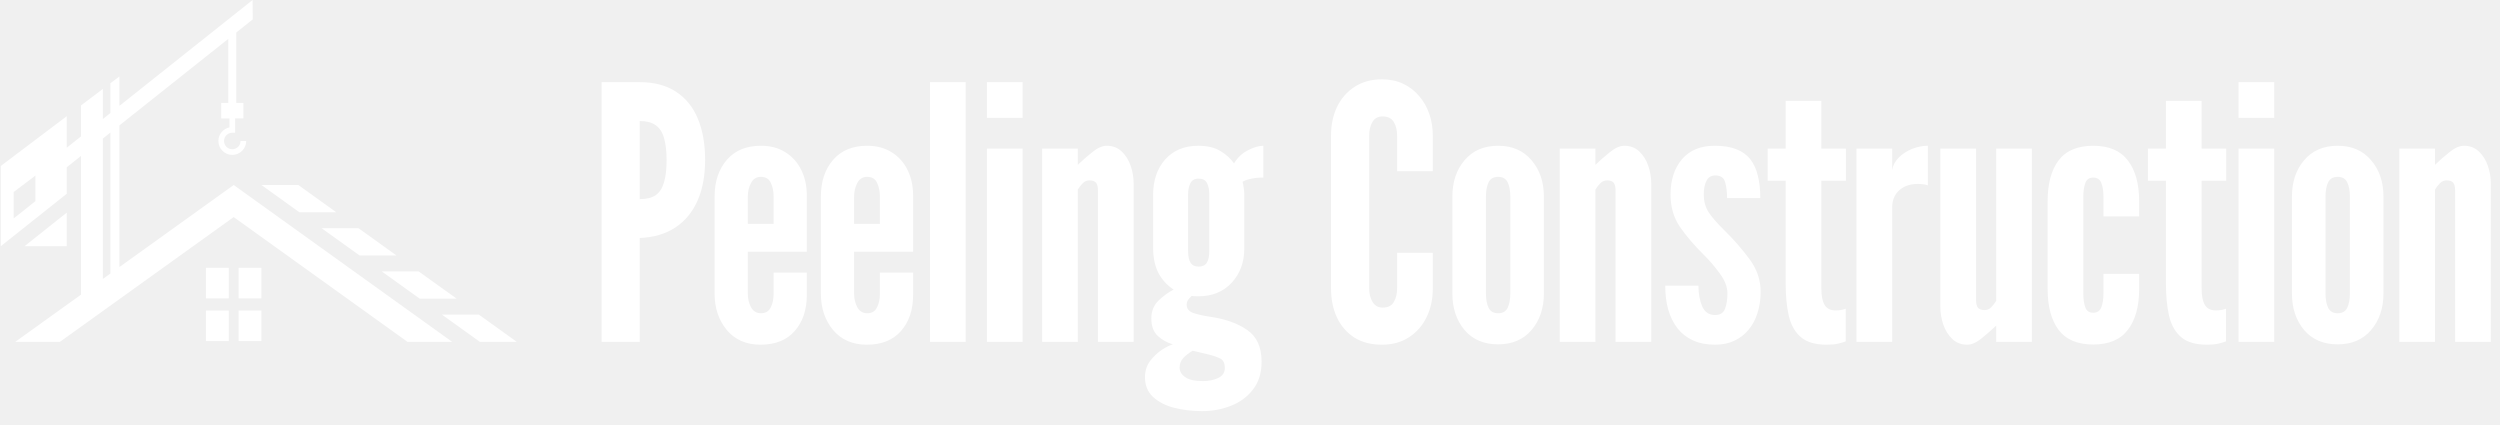
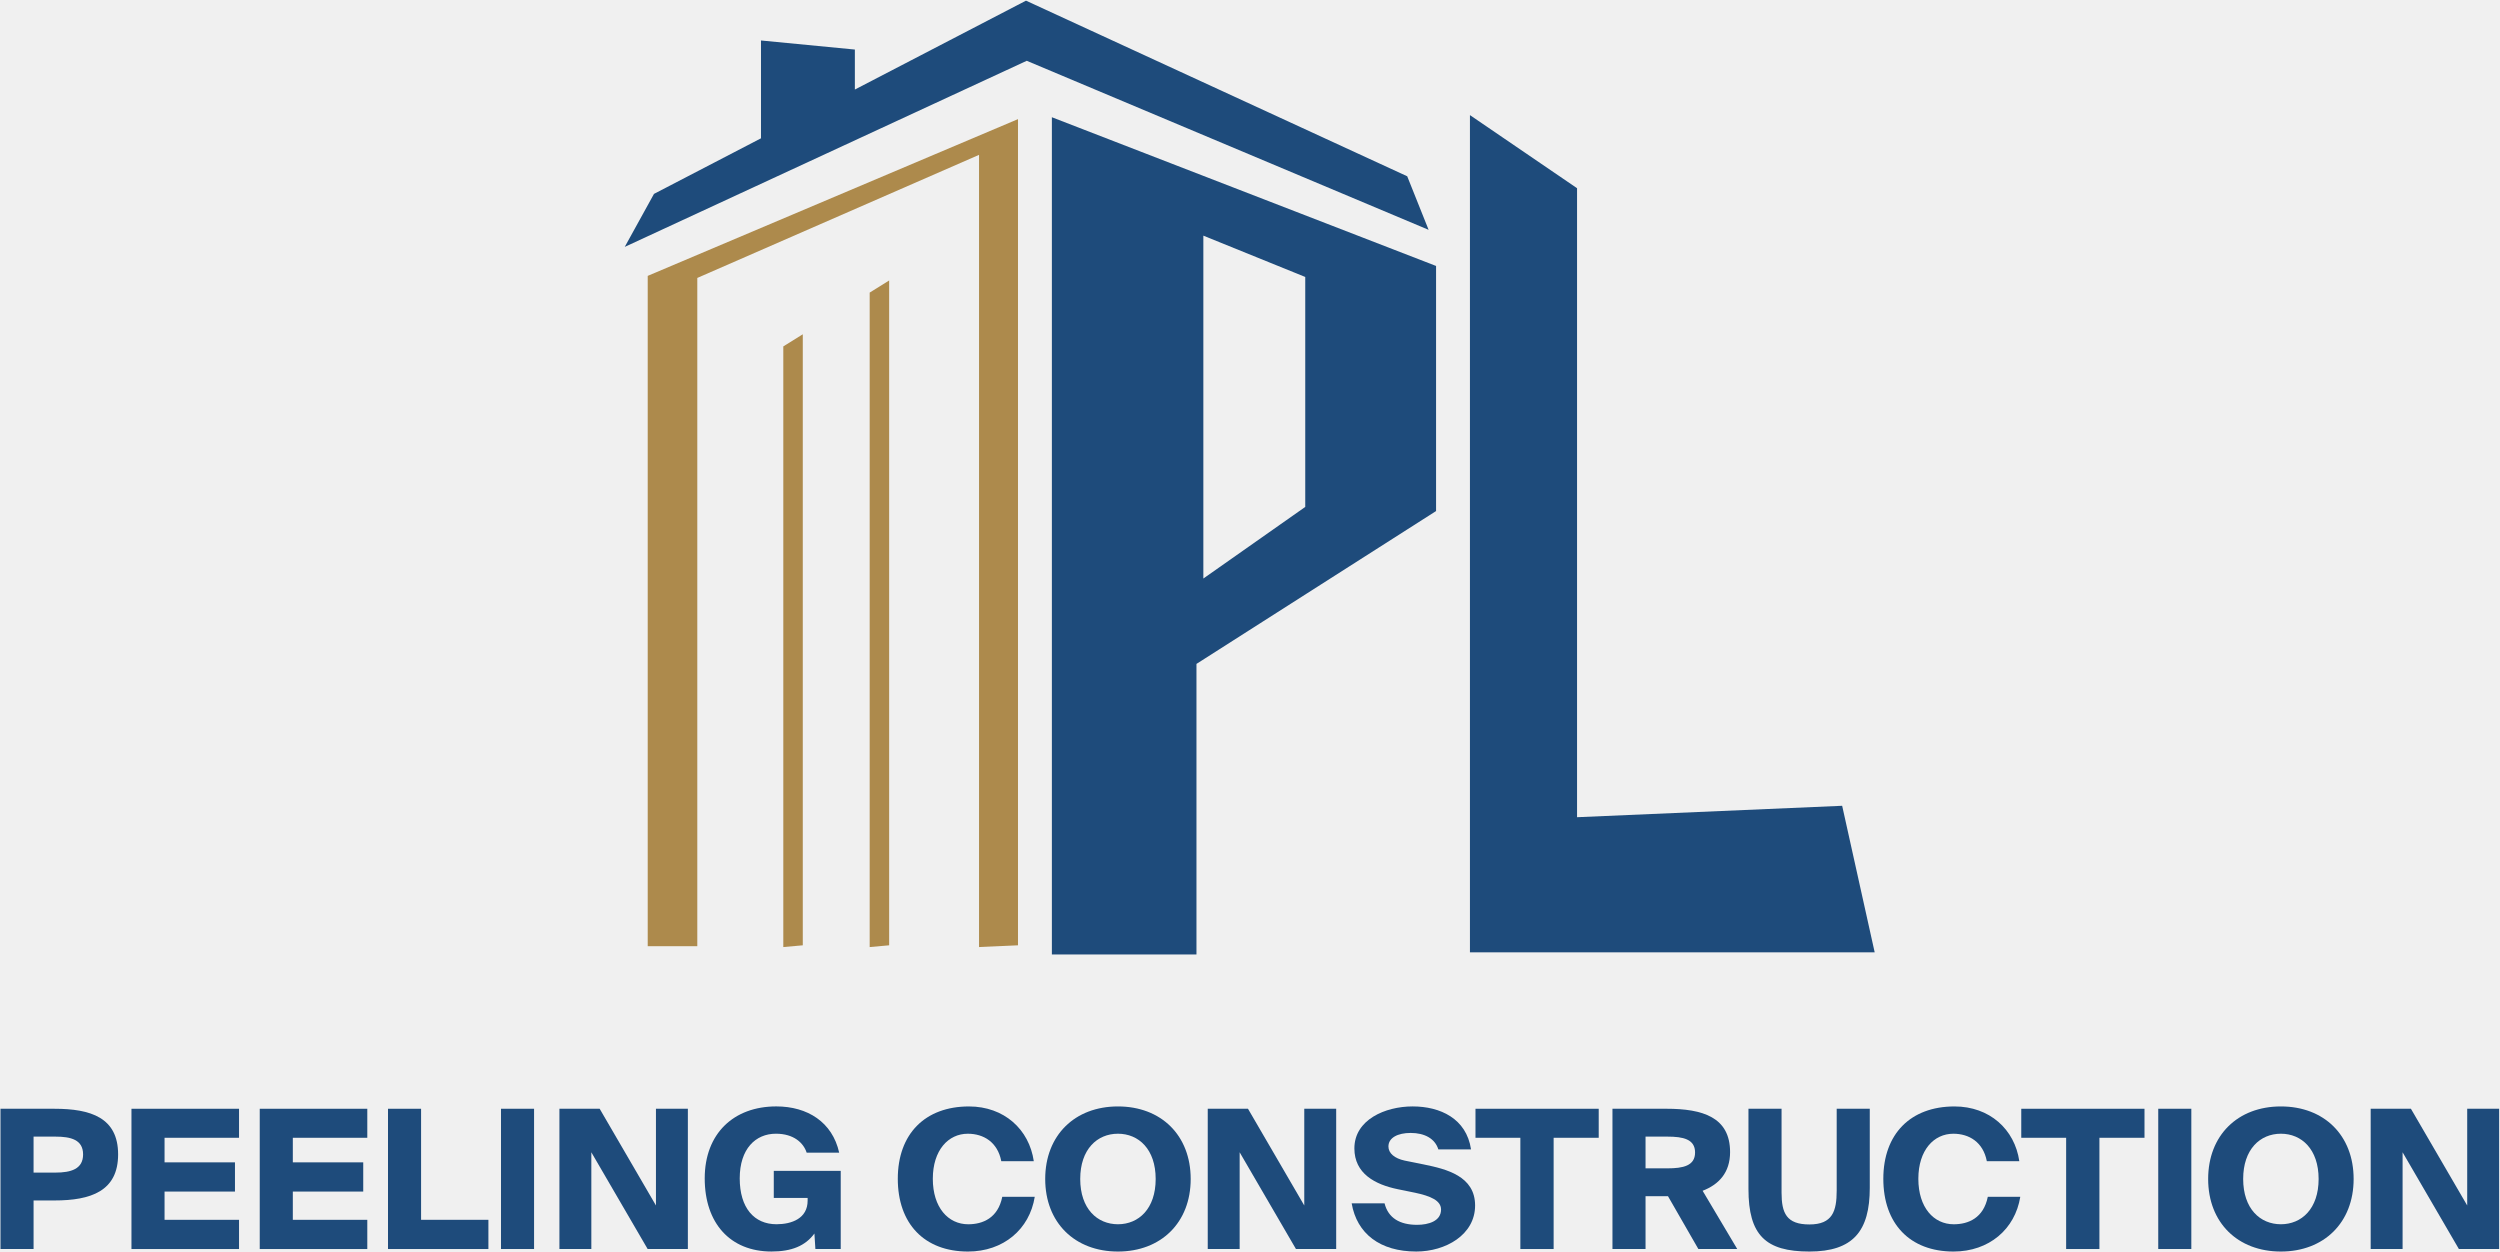
- <svg xmlns="http://www.w3.org/2000/svg" width="2830" height="480" viewBox="0 0 2830 480" fill="none">
-   <path d="M680.99 387V93H724.19C740.59 93 754.257 96.6 765.19 103.8C776.257 111 784.524 121.2 789.99 134.4C795.457 147.6 798.19 163.133 798.19 181C798.19 198.867 795.324 214.267 789.59 227.2C783.857 240.133 775.457 250.267 764.39 257.6C753.457 264.8 740.057 268.733 724.19 269.4V387H680.99ZM724.19 225.4C731.79 225.4 737.79 223.933 742.19 221C746.59 217.933 749.724 213.133 751.59 206.6C753.59 200.067 754.59 191.667 754.59 181.4C754.59 171 753.59 162.533 751.59 156C749.724 149.467 746.524 144.667 741.99 141.6C737.59 138.533 731.657 137 724.19 137V225.4ZM860.928 390.2C844.794 390.2 832.061 384.667 822.728 373.6C813.528 362.4 808.928 348.733 808.928 332.6V222.6C808.928 205.533 813.528 191.667 822.728 181C831.928 170.333 844.794 165 861.328 165C872.128 165 881.394 167.467 889.128 172.4C896.994 177.333 902.994 184.067 907.128 192.6C911.261 201 913.328 210.6 913.328 221.4V285H846.528V332.6C846.528 338.067 847.728 343.133 850.128 347.8C852.661 352.333 856.394 354.6 861.328 354.6C866.528 354.6 870.194 352.467 872.328 348.2C874.594 343.933 875.728 338.733 875.728 332.6V308.6H913.328V333.8C913.328 350.733 908.728 364.4 899.528 374.8C890.461 385.067 877.594 390.2 860.928 390.2ZM846.528 253.4H875.728V222.6C875.728 216.6 874.661 211.4 872.528 207C870.528 202.467 866.794 200.2 861.328 200.2C856.261 200.2 852.528 202.533 850.128 207.2C847.728 211.733 846.528 216.867 846.528 222.6V253.4ZM981.24 390.2C965.107 390.2 952.374 384.667 943.04 373.6C933.84 362.4 929.24 348.733 929.24 332.6V222.6C929.24 205.533 933.84 191.667 943.04 181C952.24 170.333 965.107 165 981.64 165C992.44 165 1001.71 167.467 1009.44 172.4C1017.31 177.333 1023.31 184.067 1027.44 192.6C1031.57 201 1033.64 210.6 1033.64 221.4V285H966.84V332.6C966.84 338.067 968.04 343.133 970.44 347.8C972.974 352.333 976.707 354.6 981.64 354.6C986.84 354.6 990.507 352.467 992.64 348.2C994.907 343.933 996.04 338.733 996.04 332.6V308.6H1033.64V333.8C1033.64 350.733 1029.04 364.4 1019.84 374.8C1010.77 385.067 997.907 390.2 981.24 390.2ZM966.84 253.4H996.04V222.6C996.04 216.6 994.974 211.4 992.84 207C990.84 202.467 987.107 200.2 981.64 200.2C976.574 200.2 972.84 202.533 970.44 207.2C968.04 211.733 966.84 216.867 966.84 222.6V253.4ZM1052.77 387V93H1093.17V387H1052.77ZM1117.22 387V168.2H1157.62V387H1117.22ZM1117.22 133.4V93H1157.62V133.4H1117.22ZM1179.68 387V168.2H1220.08V186.6C1224.88 181.933 1230.28 177.2 1236.28 172.4C1242.28 167.467 1247.81 165 1252.88 165C1259.54 165 1265.14 167.133 1269.68 171.4C1274.21 175.667 1277.61 181.067 1279.88 187.6C1282.14 194.133 1283.28 200.867 1283.28 207.8V387H1242.88V215.8C1242.88 211.533 1242.14 208.533 1240.68 206.8C1239.21 205.067 1236.74 204.2 1233.28 204.2C1230.34 204.2 1227.81 205.267 1225.68 207.4C1223.68 209.4 1221.81 211.8 1220.08 214.6V387H1179.68ZM1360.92 465.4C1349.58 465.4 1338.98 464.133 1329.12 461.6C1319.25 459.067 1311.25 454.933 1305.12 449.2C1299.12 443.6 1296.12 436.2 1296.12 427C1296.12 419.933 1298.05 413.8 1301.92 408.6C1305.92 403.4 1310.45 399.133 1315.52 395.8C1320.58 392.6 1324.65 390.6 1327.72 389.8C1321.18 387.933 1315.45 384.733 1310.52 380.2C1305.72 375.667 1303.32 369.133 1303.32 360.6C1303.32 352.333 1305.98 345.6 1311.32 340.4C1316.65 335.2 1322.38 331 1328.52 327.8C1321.18 323 1315.45 316.733 1311.32 309C1307.32 301.133 1305.32 291.533 1305.32 280.2V220.6C1305.32 204.2 1309.85 190.867 1318.92 180.6C1328.12 170.2 1340.65 165 1356.52 165C1366.78 165 1375.12 167 1381.52 171C1388.05 174.867 1393.18 179.533 1396.92 185C1400.78 178.467 1405.98 173.533 1412.52 170.2C1419.05 166.733 1424.92 165 1430.12 165V201C1424.78 201 1420.12 201.467 1416.12 202.4C1412.12 203.2 1408.92 204.333 1406.52 205.8C1406.92 206.733 1407.32 208.667 1407.72 211.6C1408.25 214.533 1408.52 217.133 1408.52 219.4V281.4C1408.52 296.867 1403.78 309.733 1394.32 320C1384.85 330.267 1372.25 335.4 1356.52 335.4C1352.78 335.4 1350.25 335.267 1348.92 335C1347.18 336.6 1345.78 338.2 1344.72 339.8C1343.78 341.4 1343.32 343.133 1343.32 345C1343.32 349.267 1345.72 352.333 1350.52 354.2C1355.45 355.933 1361.98 357.4 1370.12 358.6C1387.32 361.133 1401.25 366.133 1411.92 373.6C1422.72 381.067 1428.12 393 1428.12 409.4C1428.12 422.2 1424.85 432.733 1418.32 441C1411.92 449.267 1403.58 455.4 1393.32 459.4C1383.05 463.4 1372.25 465.4 1360.92 465.4ZM1361.72 431.4C1368.38 431.4 1374.18 430.2 1379.12 427.8C1384.05 425.4 1386.52 421.667 1386.52 416.6C1386.52 411.533 1384.98 408.067 1381.92 406.2C1378.98 404.467 1373.98 402.733 1366.92 401L1350.12 397C1345.98 399.4 1342.45 402.133 1339.52 405.2C1336.72 408.267 1335.32 411.933 1335.32 416.2C1335.32 420.333 1337.38 423.867 1341.52 426.8C1345.65 429.867 1352.38 431.4 1361.72 431.4ZM1356.92 301.8C1361.18 301.8 1364.25 300.333 1366.12 297.4C1367.98 294.467 1368.92 290.067 1368.92 284.2V220.2C1368.92 214.867 1368.05 210.533 1366.32 207.2C1364.58 203.867 1361.45 202.2 1356.92 202.2C1352.38 202.2 1349.25 203.933 1347.52 207.4C1345.78 210.867 1344.92 215.133 1344.92 220.2V284.2C1344.92 290.067 1345.85 294.467 1347.72 297.4C1349.58 300.333 1352.65 301.8 1356.92 301.8ZM1564.32 390.2C1552.06 390.2 1541.59 387.467 1532.92 382C1524.39 376.4 1517.86 368.8 1513.32 359.2C1508.92 349.6 1506.72 338.733 1506.72 326.6V153.4C1506.72 141.4 1508.99 130.6 1513.52 121C1518.19 111.4 1524.86 103.8 1533.52 98.2C1542.19 92.6 1552.46 89.8 1564.32 89.8C1573.26 89.8 1581.26 91.467 1588.32 94.8C1595.39 98.133 1601.39 102.733 1606.32 108.6C1611.39 114.333 1615.26 121.067 1617.92 128.8C1620.59 136.4 1621.92 144.6 1621.92 153.4V193.8H1581.52V153.4C1581.52 147.267 1580.26 142.133 1577.72 138C1575.19 133.867 1570.99 131.8 1565.12 131.8C1559.79 131.8 1555.92 133.933 1553.52 138.2C1551.12 142.467 1549.92 147.533 1549.92 153.4V326.6C1549.92 332.467 1551.19 337.533 1553.72 341.8C1556.39 346.067 1560.19 348.2 1565.12 348.2C1571.12 348.2 1575.32 346.133 1577.72 342C1580.26 337.867 1581.52 332.733 1581.52 326.6V286.2H1621.92V326.6C1621.92 338.6 1619.59 349.4 1614.92 359C1610.26 368.6 1603.59 376.2 1594.92 381.8C1586.39 387.4 1576.19 390.2 1564.32 390.2ZM1695.88 389.8C1679.75 389.8 1667.08 384.4 1657.88 373.6C1648.68 362.667 1644.08 348.867 1644.08 332.2V222.6C1644.08 205.933 1648.68 192.2 1657.88 181.4C1667.08 170.467 1679.75 165 1695.88 165C1711.88 165 1724.48 170.467 1733.68 181.4C1743.02 192.2 1747.68 205.933 1747.68 222.6V332.2C1747.68 348.867 1743.02 362.667 1733.68 373.6C1724.48 384.4 1711.88 389.8 1695.88 389.8ZM1695.88 354.6C1701.08 354.6 1704.68 352.533 1706.68 348.4C1708.68 344.133 1709.68 338.733 1709.68 332.2V222.6C1709.68 215.933 1708.68 210.533 1706.68 206.4C1704.68 202.267 1701.08 200.2 1695.88 200.2C1690.68 200.2 1687.08 202.267 1685.08 206.4C1683.08 210.533 1682.08 215.933 1682.08 222.6V332.2C1682.08 338.867 1683.08 344.267 1685.08 348.4C1687.08 352.533 1690.68 354.6 1695.88 354.6ZM1765.62 387V168.2H1806.02V186.6C1810.82 181.933 1816.22 177.2 1822.22 172.4C1828.22 167.467 1833.75 165 1838.82 165C1845.48 165 1851.08 167.133 1855.62 171.4C1860.15 175.667 1863.55 181.067 1865.82 187.6C1868.08 194.133 1869.22 200.867 1869.22 207.8V387H1828.82V215.8C1828.82 211.533 1828.08 208.533 1826.62 206.8C1825.15 205.067 1822.68 204.2 1819.22 204.2C1816.28 204.2 1813.75 205.267 1811.62 207.4C1809.62 209.4 1807.75 211.8 1806.02 214.6V387H1765.62ZM1941.45 390.2C1931.99 390.2 1923.72 388.6 1916.65 385.4C1909.59 382.2 1903.72 377.667 1899.05 371.8C1894.39 365.8 1890.85 358.733 1888.45 350.6C1886.19 342.467 1885.05 333.4 1885.05 323.4H1922.65C1922.65 332.333 1924.05 340.133 1926.85 346.8C1929.79 353.333 1934.65 356.6 1941.45 356.6C1947.32 356.6 1951.12 354.133 1952.85 349.2C1954.59 344.267 1955.45 338.6 1955.45 332.2C1955.45 324.733 1952.52 317.133 1946.65 309.4C1940.92 301.533 1934.92 294.533 1928.65 288.4C1917.85 277.733 1908.85 267.2 1901.65 256.8C1894.59 246.4 1891.05 234.2 1891.05 220.2C1891.05 203.667 1895.39 190.333 1904.05 180.2C1912.72 170.067 1925.05 165 1941.05 165C1950.65 165 1958.72 166.267 1965.25 168.8C1971.92 171.333 1977.25 175.133 1981.25 180.2C1985.25 185.267 1988.12 191.467 1989.85 198.8C1991.72 206.133 1992.65 214.6 1992.65 224.2H1955.05C1955.05 217.267 1954.32 211.267 1952.85 206.2C1951.39 201.133 1947.72 198.6 1941.85 198.6C1937.05 198.6 1933.65 200.667 1931.65 204.8C1929.65 208.8 1928.65 213.933 1928.65 220.2C1928.65 227.533 1930.39 234.067 1933.85 239.8C1937.45 245.4 1943.39 252.267 1951.65 260.4C1962.05 270.533 1971.52 281.333 1980.05 292.8C1988.72 304.267 1993.05 316.733 1993.05 330.2C1993.05 339 1991.85 347.067 1989.45 354.4C1987.19 361.733 1983.79 368.067 1979.25 373.4C1974.85 378.733 1969.45 382.867 1963.05 385.8C1956.79 388.733 1949.59 390.2 1941.45 390.2ZM2067.77 390.2C2055.11 390.2 2045.44 387.4 2038.77 381.8C2032.11 376.2 2027.51 368.2 2024.97 357.8C2022.57 347.4 2021.37 335 2021.37 320.6V204.6H2000.97V168.2H2021.37V114.2H2061.77V168.2H2089.57V204.6H2061.77V326.4C2061.77 334.933 2063.04 341.267 2065.57 345.4C2068.11 349.4 2072.24 351.4 2077.97 351.4C2080.51 351.4 2082.71 351.2 2084.57 350.8C2086.57 350.4 2088.17 349.933 2089.37 349.4V386.4C2086.71 387.467 2083.77 388.333 2080.57 389C2077.51 389.8 2073.24 390.2 2067.77 390.2ZM2101.55 387V168.2H2141.95V192.6C2142.75 187.267 2145.22 182.533 2149.35 178.4C2153.49 174.267 2158.49 171 2164.35 168.6C2170.35 166.2 2176.35 165 2182.35 165V209.8C2180.62 209.133 2178.75 208.733 2176.75 208.6C2174.89 208.333 2173.02 208.2 2171.15 208.2C2162.35 208.2 2155.29 210.6 2149.95 215.4C2144.62 220.2 2141.95 226.733 2141.95 235V387H2101.55ZM2226.87 390.2C2220.21 390.2 2214.61 388.067 2210.07 383.8C2205.54 379.533 2202.14 374.133 2199.87 367.6C2197.61 360.933 2196.47 354.2 2196.47 347.4V168.2H2236.87V339.4C2236.87 343.533 2237.61 346.533 2239.07 348.4C2240.67 350.133 2243.14 351 2246.47 351C2249.41 351 2251.87 350 2253.87 348C2256.01 345.867 2257.94 343.4 2259.67 340.6V168.2H2300.07V387H2259.67V368.6C2254.87 373.133 2249.47 377.867 2243.47 382.8C2237.47 387.733 2231.94 390.2 2226.87 390.2ZM2369.51 390C2351.78 390 2338.71 384.467 2330.31 373.4C2322.05 362.333 2317.91 346.933 2317.91 327.2V227.8C2317.91 207.933 2322.05 192.533 2330.31 181.6C2338.71 170.533 2351.78 165 2369.51 165C2387.25 165 2400.31 170.533 2408.71 181.6C2417.25 192.667 2421.51 208.067 2421.51 227.8V245H2381.11V222.6C2381.11 216.467 2380.31 211.333 2378.71 207.2C2377.11 203.067 2374.05 201 2369.51 201C2364.98 201 2361.98 203.133 2360.51 207.4C2359.05 211.533 2358.31 216.6 2358.31 222.6V332.4C2358.31 338.4 2359.05 343.533 2360.51 347.8C2361.98 351.933 2364.98 354 2369.51 354C2374.05 354 2377.11 351.933 2378.71 347.8C2380.31 343.667 2381.11 338.533 2381.11 332.4V310H2421.51V327.2C2421.51 346.933 2417.25 362.333 2408.71 373.4C2400.31 384.467 2387.25 390 2369.51 390ZM2498.24 390.2C2485.58 390.2 2475.91 387.4 2469.24 381.8C2462.58 376.2 2457.98 368.2 2455.44 357.8C2453.04 347.4 2451.84 335 2451.84 320.6V204.6H2431.44V168.2H2451.84V114.2H2492.24V168.2H2520.04V204.6H2492.24V326.4C2492.24 334.933 2493.51 341.267 2496.04 345.4C2498.58 349.4 2502.71 351.4 2508.44 351.4C2510.98 351.4 2513.18 351.2 2515.04 350.8C2517.04 350.4 2518.64 349.933 2519.84 349.4V386.4C2517.18 387.467 2514.24 388.333 2511.04 389C2507.98 389.8 2503.71 390.2 2498.24 390.2ZM2534.02 387V168.2H2574.42V387H2534.02ZM2534.02 133.4V93H2574.42V133.4H2534.02ZM2646.27 389.8C2630.14 389.8 2617.47 384.4 2608.27 373.6C2599.07 362.667 2594.47 348.867 2594.47 332.2V222.6C2594.47 205.933 2599.07 192.2 2608.27 181.4C2617.47 170.467 2630.14 165 2646.27 165C2662.27 165 2674.87 170.467 2684.07 181.4C2693.41 192.2 2698.07 205.933 2698.07 222.6V332.2C2698.07 348.867 2693.41 362.667 2684.07 373.6C2674.87 384.4 2662.27 389.8 2646.27 389.8ZM2646.27 354.6C2651.47 354.6 2655.07 352.533 2657.07 348.4C2659.07 344.133 2660.07 338.733 2660.07 332.2V222.6C2660.07 215.933 2659.07 210.533 2657.07 206.4C2655.07 202.267 2651.47 200.2 2646.27 200.2C2641.07 200.2 2637.47 202.267 2635.47 206.4C2633.47 210.533 2632.47 215.933 2632.47 222.6V332.2C2632.47 338.867 2633.47 344.267 2635.47 348.4C2637.47 352.533 2641.07 354.6 2646.27 354.6ZM2716.01 387V168.2H2756.41V186.6C2761.21 181.933 2766.61 177.2 2772.61 172.4C2778.61 167.467 2784.14 165 2789.21 165C2795.87 165 2801.47 167.133 2806.01 171.4C2810.54 175.667 2813.94 181.067 2816.21 187.6C2818.47 194.133 2819.61 200.867 2819.61 207.8V387H2779.21V215.8C2779.21 211.533 2778.47 208.533 2777.01 206.8C2775.54 205.067 2773.07 204.2 2769.61 204.2C2766.67 204.2 2764.14 205.267 2762.01 207.4C2760.01 209.4 2758.14 211.8 2756.41 214.6V387H2716.01Z" fill="white" />
-   <g clip-path="url(#clip0_348_87)">
-     <path d="M380.646 240.28L337.68 209.427H295.928L338.894 240.28H380.646Z" fill="white" />
-     <path d="M407.028 289.19H448.78L405.772 258.316H364.02L407.028 289.19Z" fill="white" />
-     <path d="M475.133 338.1H516.907L473.899 307.227H432.125L475.133 338.1Z" fill="white" />
-     <path d="M541.991 356.116H500.238L543.225 386.989H584.999L541.991 356.116Z" fill="white" />
-     <path d="M135.183 302.301V141.932L258.426 43.974V116.501H250.419V134.073H259.755V144.178C252.603 145.666 247.212 152.015 247.212 159.599C247.212 168.28 254.28 175.347 262.962 175.347C271.644 175.347 278.711 168.28 278.711 159.599H272.287C272.287 164.747 268.099 168.934 262.951 168.934C257.803 168.934 253.615 164.747 253.615 159.599C253.615 154.452 257.803 150.264 262.951 150.264H266.158V134.063H275.494V116.49H267.487V36.759L286.127 21.95L285.937 0L135.183 119.834V86.534L124.95 94.255V127.956L116.458 134.706V100.669L91.7 119.349V154.389L75.571 167.215V131.531L0.916 187.867V278.674L75.571 219.321V189.323L91.7 176.497V333.522L17.214 387H67.764L264.534 245.722L461.303 387H511.853L264.544 209.427L135.193 302.301H135.183ZM40.095 227.696L15.495 247.252V217.328L40.095 198.763V227.686V227.696ZM116.469 156.815L124.961 150.064V309.642L116.469 315.739V156.815Z" fill="white" />
-     <path d="M233.15 303.155H258.985V337.763H233.15V303.155Z" fill="white" />
-     <path d="M270.094 303.155H295.928V337.763H270.094V303.155Z" fill="white" />
-     <path d="M233.15 351.496H258.985V386.104H233.15V351.496Z" fill="white" />
-     <path d="M270.094 351.496H295.928V386.104H270.094V351.496Z" fill="white" />
-     <path d="M27.795 278.663H75.571V240.681L27.795 278.663Z" fill="white" />
-   </g>
-   <defs>
-     <clipPath id="clip0_348_87">
-       <rect width="584.083" height="387" fill="white" transform="translate(0.916016)" />
-     </clipPath>
-   </defs>
+ <svg xmlns="http://www.w3.org/2000/svg" width="2277" height="1140" viewBox="0 0 2277 1140" fill="none">
+   <path d="M49.609 1009.86C82.729 1009.86 107.579 1017.97 107.579 1051.44C107.579 1084.91 82.729 1093.38 49.609 1093.38H30.579V1137.61H0.449V1009.86H49.609ZM30.569 1035.23V1068H50.479C64.579 1068 75.679 1064.83 75.679 1051.44C75.679 1038.05 64.579 1035.23 50.479 1035.23H30.569Z" fill="#1E4B7B" />
+   <path d="M119.738 1009.86H217.708V1036.29H149.868V1058.67H214.008V1085.28H149.868V1111.01H217.708V1137.62H119.738V1009.87V1009.86Z" fill="#1E4B7B" />
+   <path d="M236.568 1009.86H334.538V1036.29H266.698V1058.67H330.838V1085.28H266.698V1111.01H334.538V1137.62H236.568V1009.87V1009.86Z" fill="#1E4B7B" />
+   <path d="M383.519 1111H444.839V1137.61H353.389V1009.86H383.519V1111Z" fill="#1E4B7B" />
+   <path d="M486.429 1137.6H456.299V1009.85H486.429V1137.6Z" fill="#1E4B7B" />
+   <path d="M589.87 1137.6L538.59 1049.5V1137.6H509.52V1009.85H546.169L597.44 1097.95V1009.85H626.51V1137.6H589.859H589.87Z" fill="#1E4B7B" />
+   <path d="M764.309 1049.85H734.709C731.889 1041.04 723.079 1032.58 706.689 1032.58C688.189 1032.58 673.739 1046.33 673.739 1073.28C673.739 1100.23 686.959 1115.04 707.219 1115.04C721.139 1115.04 735.589 1109.75 735.589 1093.54V1091.07H704.759V1066.4H765.729V1137.59H742.649L741.769 1123.49C733.489 1134.77 720.979 1139.88 702.649 1139.88C665.119 1139.88 641.859 1114.15 641.859 1073.27C641.859 1032.39 668.289 1007.72 707.049 1007.72C735.419 1007.72 758.149 1021.99 764.319 1049.83L764.309 1049.85Z" fill="#1E4B7B" />
+   <path d="M942.459 1090.03C937.699 1119.63 913.919 1139.9 881.669 1139.9C841.849 1139.9 817.709 1114.52 817.709 1073.65C817.709 1032.78 842.549 1007.75 882.549 1007.75C914.449 1007.75 937.349 1028.54 941.579 1057.62H911.979C908.629 1040.17 895.769 1032.6 881.499 1032.6C863.699 1032.6 849.609 1047.58 849.609 1073.66C849.609 1099.74 863.529 1115.07 881.859 1115.07C895.079 1115.07 908.989 1109.43 912.869 1090.05H942.469L942.459 1090.03Z" fill="#1E4B7B" />
+   <path d="M1018.23 1139.9C978.939 1139.9 951.979 1113.64 951.979 1073.82C951.979 1034 978.939 1007.74 1018.23 1007.74C1057.52 1007.74 1084.48 1033.99 1084.48 1073.82C1084.48 1113.65 1057.35 1139.9 1018.23 1139.9ZM1018.23 1115.05C1037.09 1115.05 1052.59 1100.95 1052.59 1073.82C1052.59 1046.69 1037.09 1032.59 1018.23 1032.59C999.369 1032.59 983.869 1046.69 983.869 1073.82C983.869 1100.95 999.369 1115.05 1018.23 1115.05Z" fill="#1E4B7B" />
+   <path d="M1180.35 1137.6L1129.08 1049.5V1137.6H1100.01V1009.85H1136.66L1187.93 1097.95V1009.85H1217V1137.6H1180.35Z" fill="#1E4B7B" />
+   <path d="M1310.04 1046.86C1307.04 1037.17 1297.71 1031.88 1284.84 1031.88C1273.03 1031.88 1264.58 1036.28 1264.58 1044.21C1264.58 1050.55 1270.39 1055.13 1279.38 1057.07L1296.83 1060.59C1317.45 1064.82 1343.52 1071.16 1343.52 1097.95C1343.52 1124.74 1316.56 1139.89 1289.95 1139.89C1257 1139.89 1235.85 1123.68 1231.1 1096.01H1261.06C1264.41 1109.4 1274.98 1115.57 1290.66 1115.57C1301.06 1115.57 1312.51 1112.22 1312.51 1101.65C1312.51 1093.37 1302.82 1089.32 1288.72 1086.32L1273.21 1083.15C1252.42 1078.92 1233.57 1068.88 1233.57 1045.97C1233.57 1019.89 1261.58 1007.73 1286.61 1007.73C1311.64 1007.73 1335.59 1018.65 1339.82 1046.85H1310.04V1046.86Z" fill="#1E4B7B" />
+   <path d="M1384.75 1036.29H1343.87V1009.86H1456.11V1036.29H1415.05V1137.61H1384.74V1036.29H1384.75Z" fill="#1E4B7B" />
+   <path d="M1519.2 1089.5H1498.76V1137.6H1468.63V1009.85H1517.79C1550.92 1009.85 1575.76 1017.6 1575.76 1049.32C1575.76 1068.17 1565.37 1078.92 1550.74 1084.56L1582.28 1137.6H1546.86L1519.2 1089.5ZM1498.76 1035.23V1064.13H1518.67C1532.94 1064.13 1543.87 1061.84 1543.87 1049.68C1543.87 1037.52 1532.95 1035.23 1518.67 1035.23H1498.76Z" fill="#1E4B7B" />
+   <path d="M1622.64 1009.86V1086.16C1622.64 1104.84 1627.05 1115.23 1648.02 1115.23C1668.99 1115.23 1672.86 1103.25 1672.86 1084.39V1009.86H1702.99V1081.93C1702.99 1121.22 1687.84 1139.9 1648.01 1139.9C1608.18 1139.9 1592.5 1125.1 1592.5 1082.99V1009.86H1622.63H1622.64Z" fill="#1E4B7B" />
+   <path d="M1840.08 1090.03C1835.32 1119.63 1811.54 1139.9 1779.29 1139.9C1739.47 1139.9 1715.33 1114.52 1715.33 1073.65C1715.33 1032.78 1740.17 1007.75 1780.17 1007.75C1812.07 1007.75 1834.97 1028.54 1839.2 1057.62H1809.6C1806.25 1040.17 1793.39 1032.6 1779.12 1032.6C1761.32 1032.6 1747.23 1047.58 1747.23 1073.66C1747.23 1099.74 1761.15 1115.07 1779.48 1115.07C1792.7 1115.07 1806.61 1109.43 1810.49 1090.05H1840.09L1840.08 1090.03Z" fill="#1E4B7B" />
+   <path d="M1881.85 1036.29H1840.97V1009.86H1953.21V1036.29H1912.15V1137.61H1881.84V1036.29H1881.85Z" fill="#1E4B7B" />
+   <path d="M1995.86 1137.6H1965.73V1009.85H1995.86V1137.6Z" fill="#1E4B7B" />
+   <path d="M2077.44 1139.9C2038.15 1139.9 2011.19 1113.64 2011.19 1073.82C2011.19 1034 2038.15 1007.74 2077.44 1007.74C2116.73 1007.74 2143.69 1033.99 2143.69 1073.82C2143.69 1113.65 2116.56 1139.9 2077.44 1139.9ZM2077.44 1115.05C2096.3 1115.05 2111.8 1100.95 2111.8 1073.82C2111.8 1046.69 2096.3 1032.59 2077.44 1032.59C2058.58 1032.59 2043.08 1046.69 2043.08 1073.82C2043.08 1100.95 2058.58 1115.05 2077.44 1115.05Z" fill="#1E4B7B" />
+   <path d="M2239.55 1137.6L2188.28 1049.5V1137.6H2159.21V1009.85H2195.86L2247.13 1097.95V1009.85H2276.2V1137.6H2239.55Z" fill="#1E4B7B" />
+   <path d="M589.939 251.27V861.78H635.099V253.15L891.709 141.04V862.58L927.189 860.99V125.54V108.5L589.939 251.27Z" fill="#AD8A4C" />
+   <path d="M1677.84 733.91L1436.38 744.31V171.42L1338.82 104.84V867.37H1436.38H1707.46L1677.84 733.91Z" fill="#1E4B7B" />
+   <path d="M958.049 106.771V869.311H1089.74V604.681L1307.97 465.47V242.23L958.059 106.781L958.049 106.771ZM1188.82 461.7L1096.01 526.921V214.63L1188.82 252.26V461.71V461.7Z" fill="#1E4B7B" />
+   <path d="M1281.69 160.55L934.479 0.6L778.609 81.56V45.13L693.109 36.87V125.97L595.65 176.6L569.02 224.87L935.16 55.37L1301.18 209.33L1281.69 160.55Z" fill="#1E4B7B" />
+   <path d="M792.1 266.5V862.58L809.84 860.99V255.45L792.1 266.5Z" fill="#AD8A4C" />
+   <path d="M713.439 862.58L731.179 860.99V304.46L713.439 315.51V862.58Z" fill="#AD8A4C" />
</svg>
